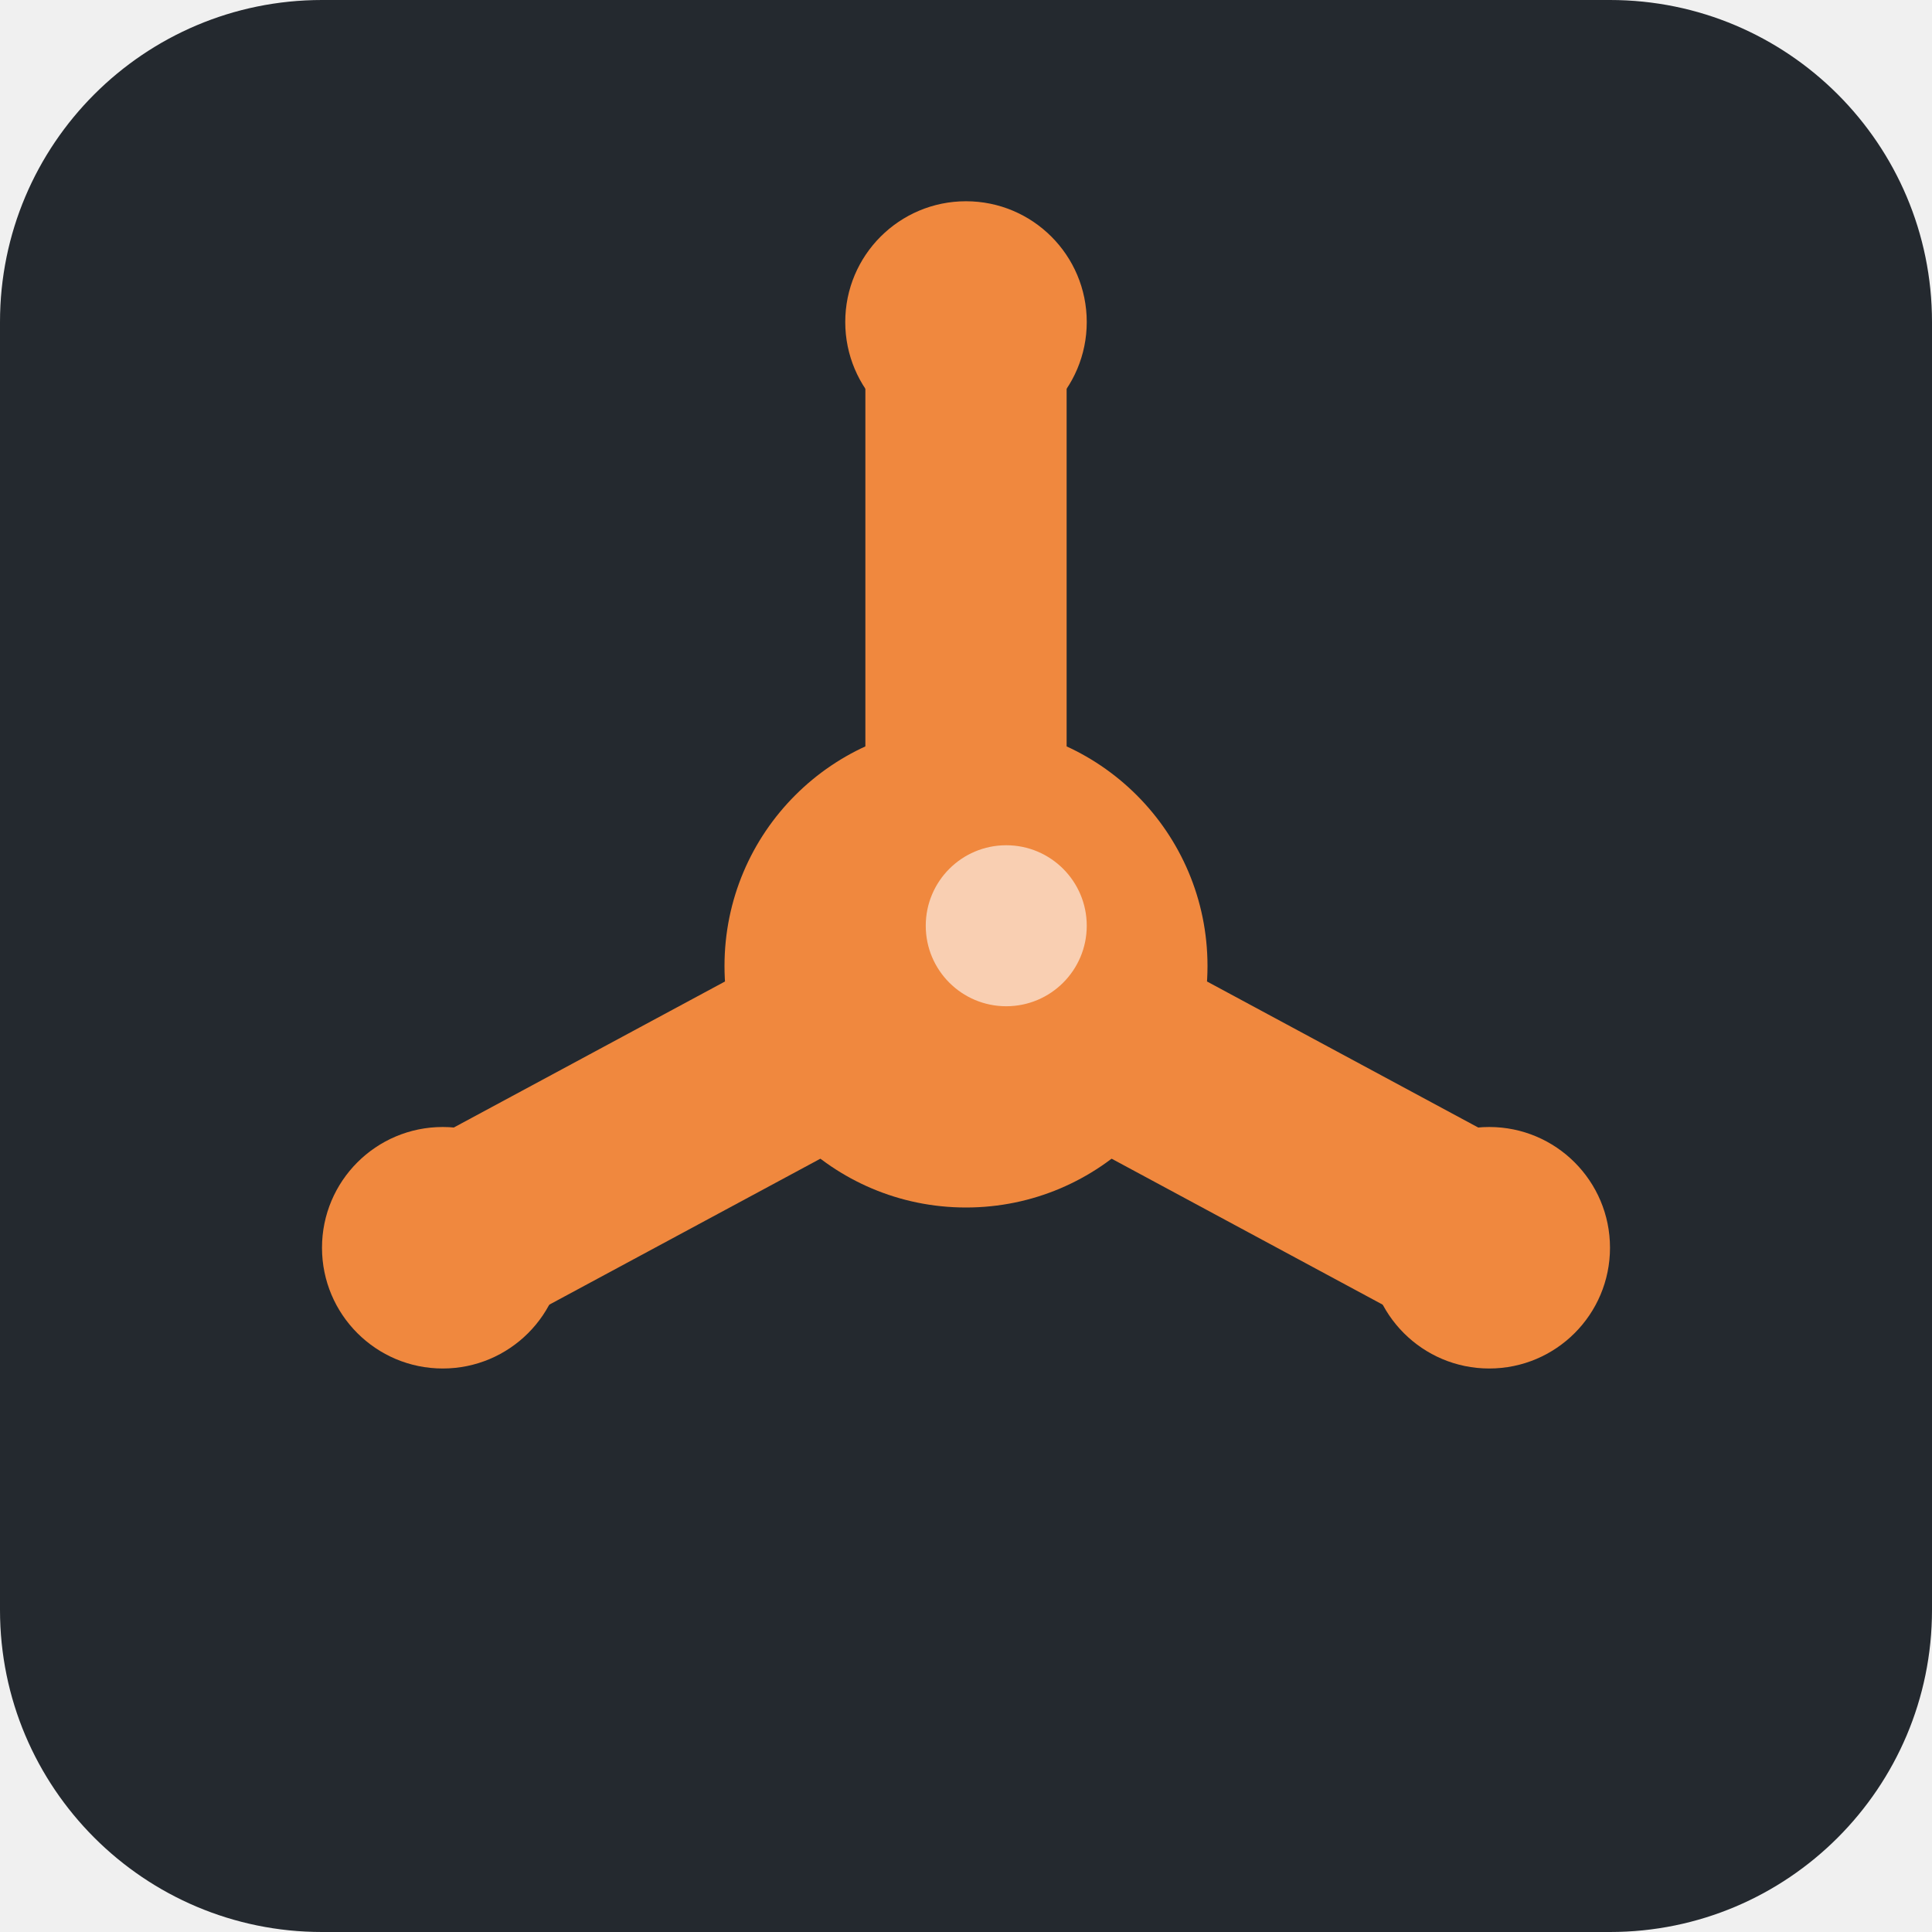
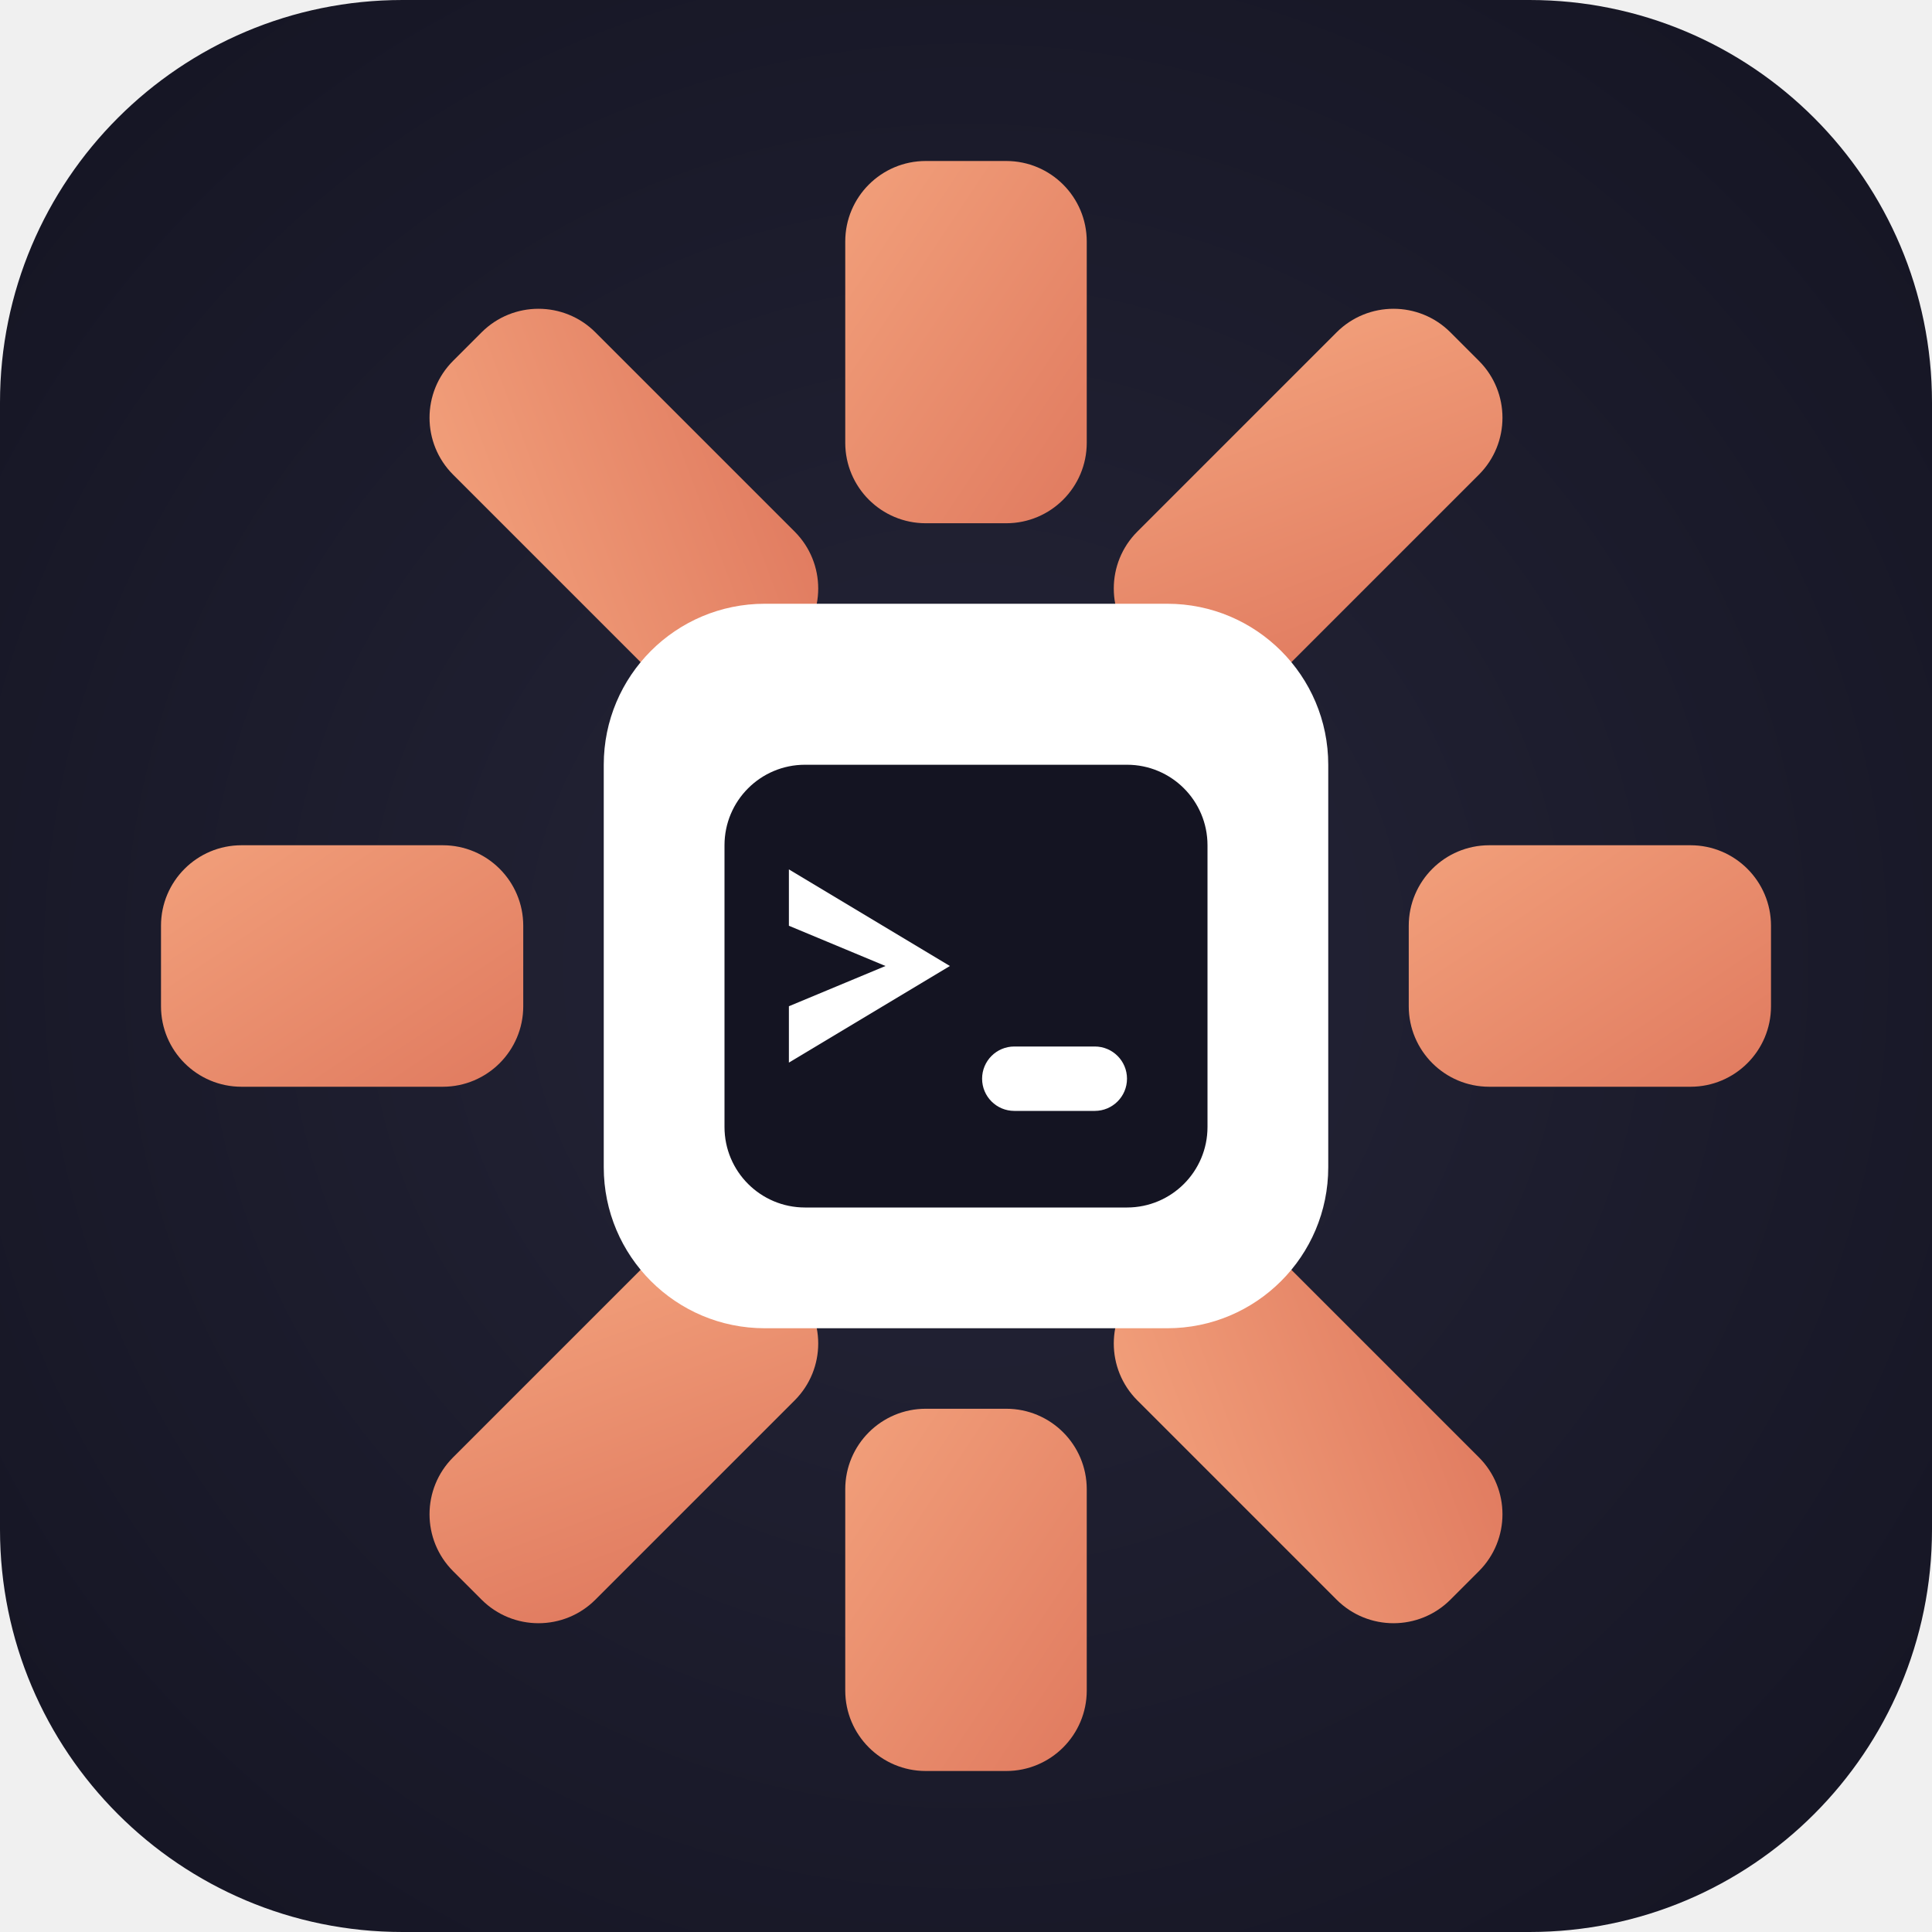
<svg xmlns="http://www.w3.org/2000/svg" viewBox="0 0 24 24" fill="none">
-   <rect width="24" height="24" rx="4" fill="#24292f" />
-   <circle cx="12" cy="12" r="3" fill="#f0883e" />
-   <line x1="12" y1="12" x2="12" y2="4" stroke="#f0883e" stroke-width="2.5" stroke-linecap="round" />
-   <line x1="12" y1="12" x2="18.5" y2="15.5" stroke="#f0883e" stroke-width="2.5" stroke-linecap="round" />
-   <line x1="12" y1="12" x2="5.5" y2="15.5" stroke="#f0883e" stroke-width="2.5" stroke-linecap="round" />
-   <circle cx="12" cy="4" r="1.5" fill="#f0883e" />
-   <circle cx="18.5" cy="15.5" r="1.5" fill="#f0883e" />
-   <circle cx="5.5" cy="15.5" r="1.5" fill="#f0883e" />
-   <circle cx="12.5" cy="11.5" r="1" fill="#ffffff" opacity="0.6" />
+   <defs>
+     <radialGradient id="bg" cx="50%" cy="50%" r="70%">
+       <stop offset="0%" stop-color="#252538" />
+       <stop offset="100%" stop-color="#141422" />
+     </radialGradient>
+     <linearGradient id="bar" x1="0%" y1="0%" x2="100%" y2="100%">
+       <stop offset="0%" stop-color="#F2A07B" />
+       <stop offset="100%" stop-color="#E07A5F" />
+     </linearGradient>
+   </defs>
+   <rect width="24" height="24" rx="5" fill="url(#bg)" />
+   <rect x="10.5" y="2" width="3" height="4.5" rx="1" fill="url(#bar)" />
+   <rect x="10.5" y="17.5" width="3" height="4.5" rx="1" fill="url(#bar)" />
+   <rect x="2" y="10.5" width="4.5" height="3" rx="1" fill="url(#bar)" />
+   <rect x="17.5" y="10.5" width="4.5" height="3" rx="1" fill="url(#bar)" />
+   <rect x="15" y="3.5" width="2.5" height="5.5" rx="1" fill="url(#bar)" transform="rotate(45 16.25 6.25)" />
+   <rect x="6.5" y="3.5" width="2.5" height="5.5" rx="1" fill="url(#bar)" transform="rotate(-45 7.75 6.25)" />
+   <rect x="15" y="15" width="2.5" height="5.5" rx="1" fill="url(#bar)" transform="rotate(-45 16.25 17.75)" />
+   <rect x="6.5" y="15" width="2.5" height="5.5" rx="1" fill="url(#bar)" transform="rotate(45 7.75 17.75)" />
+   <rect x="7.5" y="7.5" width="9" height="9" rx="2" fill="#FFFFFF" />
+   <rect x="9" y="9.5" width="6" height="5.5" rx="1" fill="#141422" />
+   <polygon points="9.8,10.8 11.8,12 9.8,13.2 9.8,12.5 11,12 9.8,11.5" fill="#FFFFFF" />
+   <rect x="12.2" y="13" width="1.8" height="0.8" rx="0.4" fill="#FFFFFF" />
</svg>
